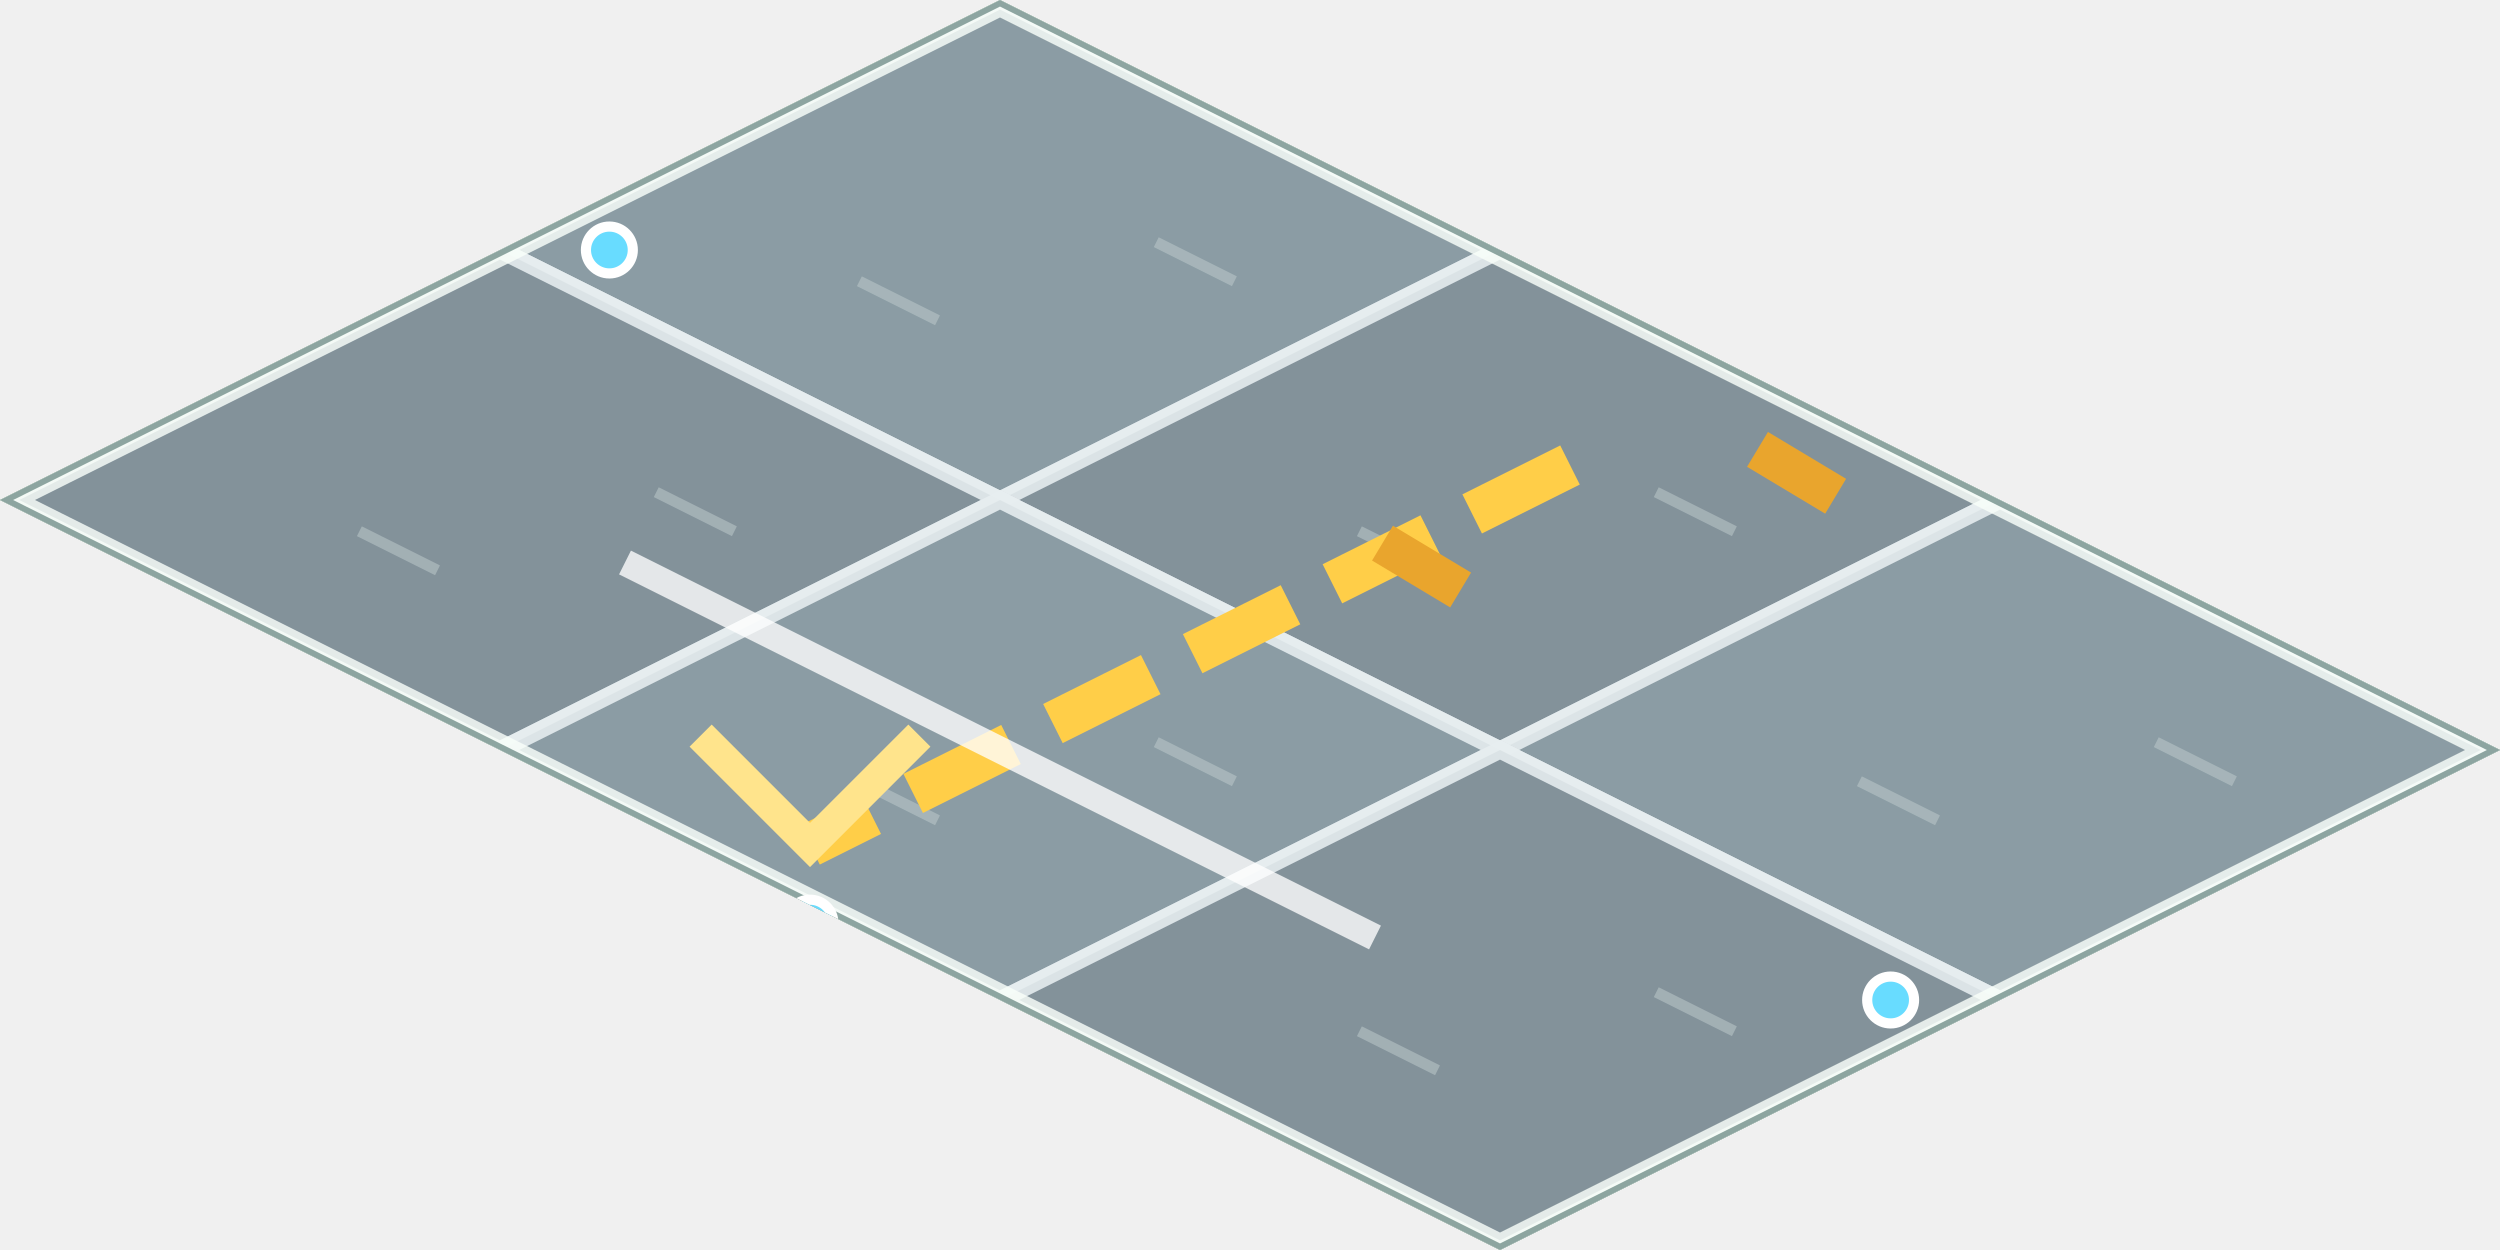
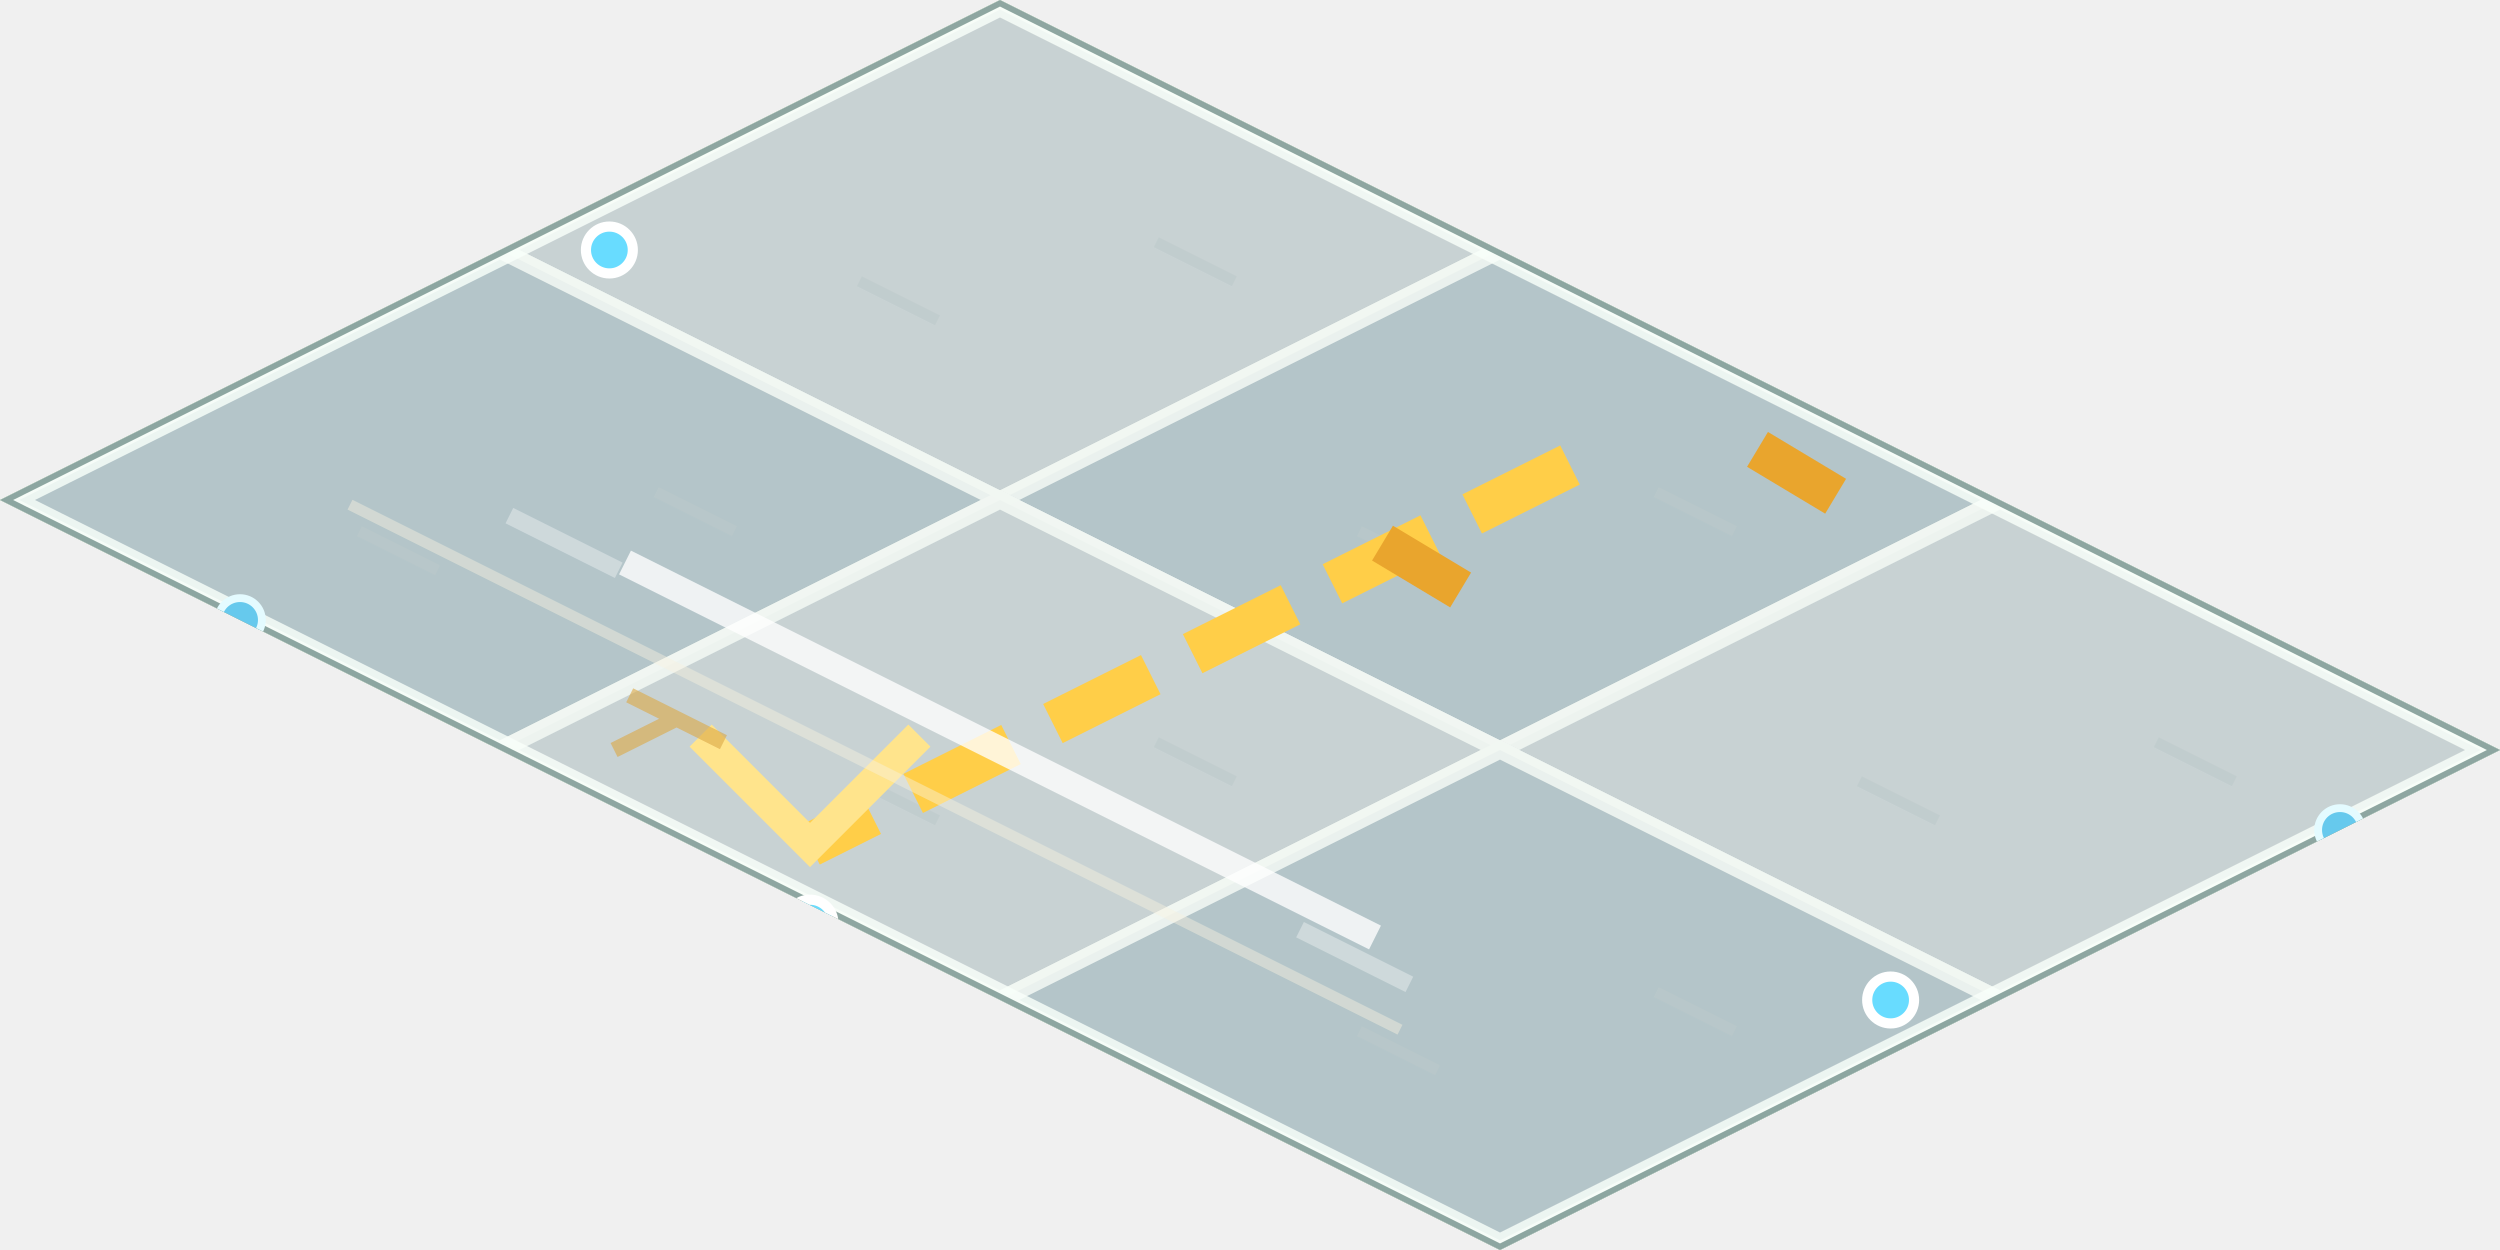
<svg xmlns="http://www.w3.org/2000/svg" width="160" height="80" viewBox="0 0 160 80">
  <defs>
    <clipPath id="gridDiamond">
      <polygon points="64,0 160,48 96,80 0,32" />
    </clipPath>
    <linearGradient id="ground" x1="0" y1="0" x2=".85" y2="1">
      <stop stop-color="#9ee16f" />
      <stop offset=".65" stop-color="#69ba53" />
      <stop offset="1" stop-color="#4d9346" />
    </linearGradient>
  </defs>
  <g clip-path="url(#gridDiamond)">
    <polygon points="64,0 160,48 96,80 0,32" fill="url(#ground)" />
-     <polygon points="64,0 96,16 64,32 32,16" fill="#8b9ca4" stroke="#e7eef0" stroke-opacity=".88" stroke-width="1.1" />
+     <polygon points="64,0 96,16 64,32 32,16" fill="#c8d2d3" stroke="#f2f7f3" stroke-opacity=".88" stroke-width="1.1" />
    <path d="M55 18l5 2.5m14-5l5 2.5" fill="none" stroke="#bcc9ca" stroke-width=".7" opacity=".55" />
-     <polygon points="96,16 128,32 96,48 64,32" fill="#83929a" stroke="#e7eef0" stroke-opacity=".88" stroke-width="1.1" />
+     <polygon points="96,16 128,32 96,48 64,32" fill="#b4c5c9" stroke="#f2f7f3" stroke-opacity=".88" stroke-width="1.1" />
    <path d="M87 34l5 2.5m14-5l5 2.5" fill="none" stroke="#bcc9ca" stroke-width=".7" opacity=".55" />
-     <polygon points="128,32 160,48 128,64 96,48" fill="#8b9ca4" stroke="#e7eef0" stroke-opacity=".88" stroke-width="1.1" />
+     <polygon points="128,32 160,48 128,64 96,48" fill="#c8d2d3" stroke="#f2f7f3" stroke-opacity=".88" stroke-width="1.1" />
    <path d="M119 50l5 2.5m14-5l5 2.5" fill="none" stroke="#bcc9ca" stroke-width=".7" opacity=".55" />
-     <polygon points="32,16 64,32 32,48 0,32" fill="#83929a" stroke="#e7eef0" stroke-opacity=".88" stroke-width="1.1" />
+     <polygon points="32,16 64,32 32,48 0,32" fill="#b4c5c9" stroke="#f2f7f3" stroke-opacity=".88" stroke-width="1.1" />
    <path d="M23 34l5 2.5m14-5l5 2.5" fill="none" stroke="#bcc9ca" stroke-width=".7" opacity=".55" />
-     <polygon points="64,32 96,48 64,64 32,48" fill="#8b9ca4" stroke="#e7eef0" stroke-opacity=".88" stroke-width="1.1" />
+     <polygon points="64,32 96,48 64,64 32,48" fill="#c8d2d3" stroke="#f2f7f3" stroke-opacity=".88" stroke-width="1.1" />
    <path d="M55 50l5 2.5m14-5l5 2.5" fill="none" stroke="#bcc9ca" stroke-width=".7" opacity=".55" />
-     <polygon points="96,48 128,64 96,80 64,64" fill="#83929a" stroke="#e7eef0" stroke-opacity=".88" stroke-width="1.1" />
+     <polygon points="96,48 128,64 96,80 64,64" fill="#b4c5c9" stroke="#f2f7f3" stroke-opacity=".88" stroke-width="1.1" />
    <path d="M87 66l5 2.5m14-5l5 2.5" fill="none" stroke="#bcc9ca" stroke-width=".7" opacity=".55" />
    <polygon points="64,0 160,48 96,80 0,32" fill="none" stroke="#f9fffa" stroke-width="2" opacity=".82" />
    <polygon points="64,0 160,48 96,80 0,32" fill="none" stroke="#476c67" stroke-width=".75" opacity=".6" />
    <path d="M100.48 29.76L51.84 54.08" stroke="#ffce48" stroke-width="2.8" stroke-dasharray="7 3" />
    <path d="M40 36L88 60" stroke="#fff" opacity=".78" stroke-width="1.7" />
    <path d="M44.84 47.08l7 7 7-7" stroke="#ffe48c" stroke-width="2" fill="none" />
    <path d="M88.48 34.76l5 3m19-9l5 3" stroke="#e9a52d" stroke-width="2.6" />
    <g fill="#68dcff" stroke="#fff" stroke-width=".65">
      <circle cx="39" cy="16" r="1.5" />
      <circle cx="121" cy="64" r="1.5" />
      <circle cx="51.84" cy="59.08" r="1.5" />
    </g>
+     <g id="hangar-apron-polish-v1" fill="none">
+       <path d="M22.4,32.3 L89.6,65.9" stroke="#f8f2df" stroke-width=".7" opacity=".44" />
+       <path d="M40.3,44.5 l6,3 m-3,-1.5 l-4,2" stroke="#dba949" stroke-width="1.0" opacity=".62" />
+       <path d="M32.6,33.0 l7,3.5" stroke="#ffffff" stroke-width="1.1" opacity=".34" />
+       <path d="M83.2,59.5 l7,3.5" stroke="#ffffff" stroke-width="1.1" opacity=".34" />
+       <circle cx="15.36" cy="39.68" r="1.4" fill="#66c9ed" stroke="#e4fbff" stroke-width=".5" />
+       <circle cx="149.76" cy="53.12" r="1.4" fill="#66c9ed" stroke="#e4fbff" stroke-width=".5" />
+     </g>
  </g>
</svg>
